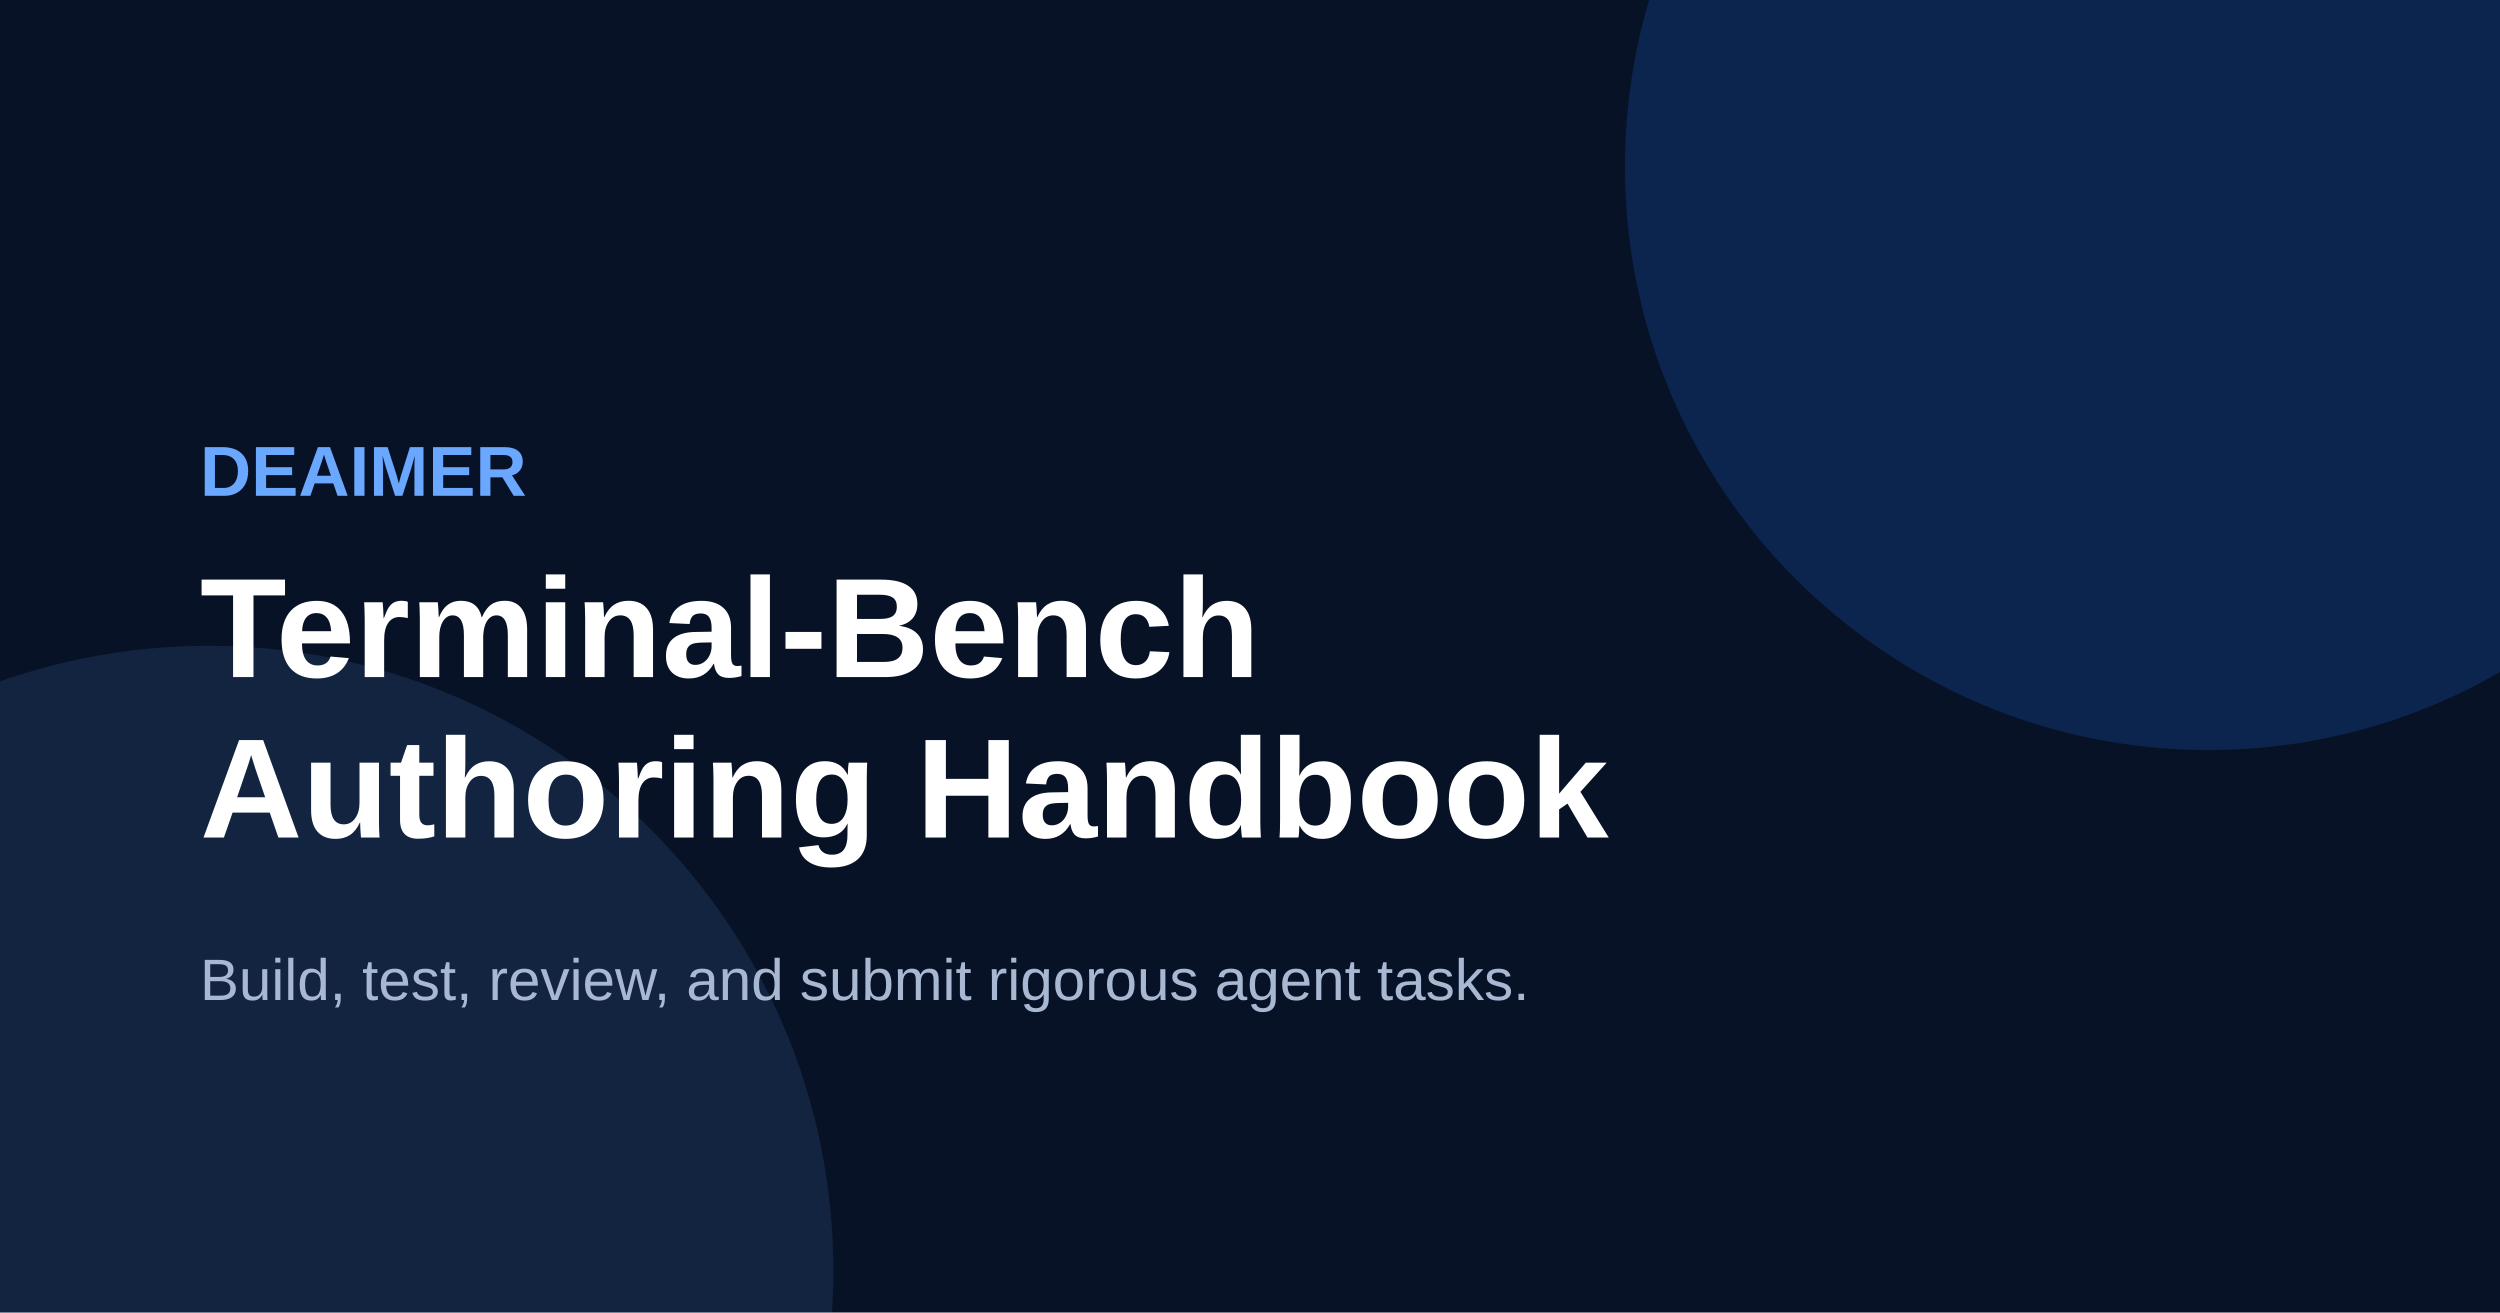
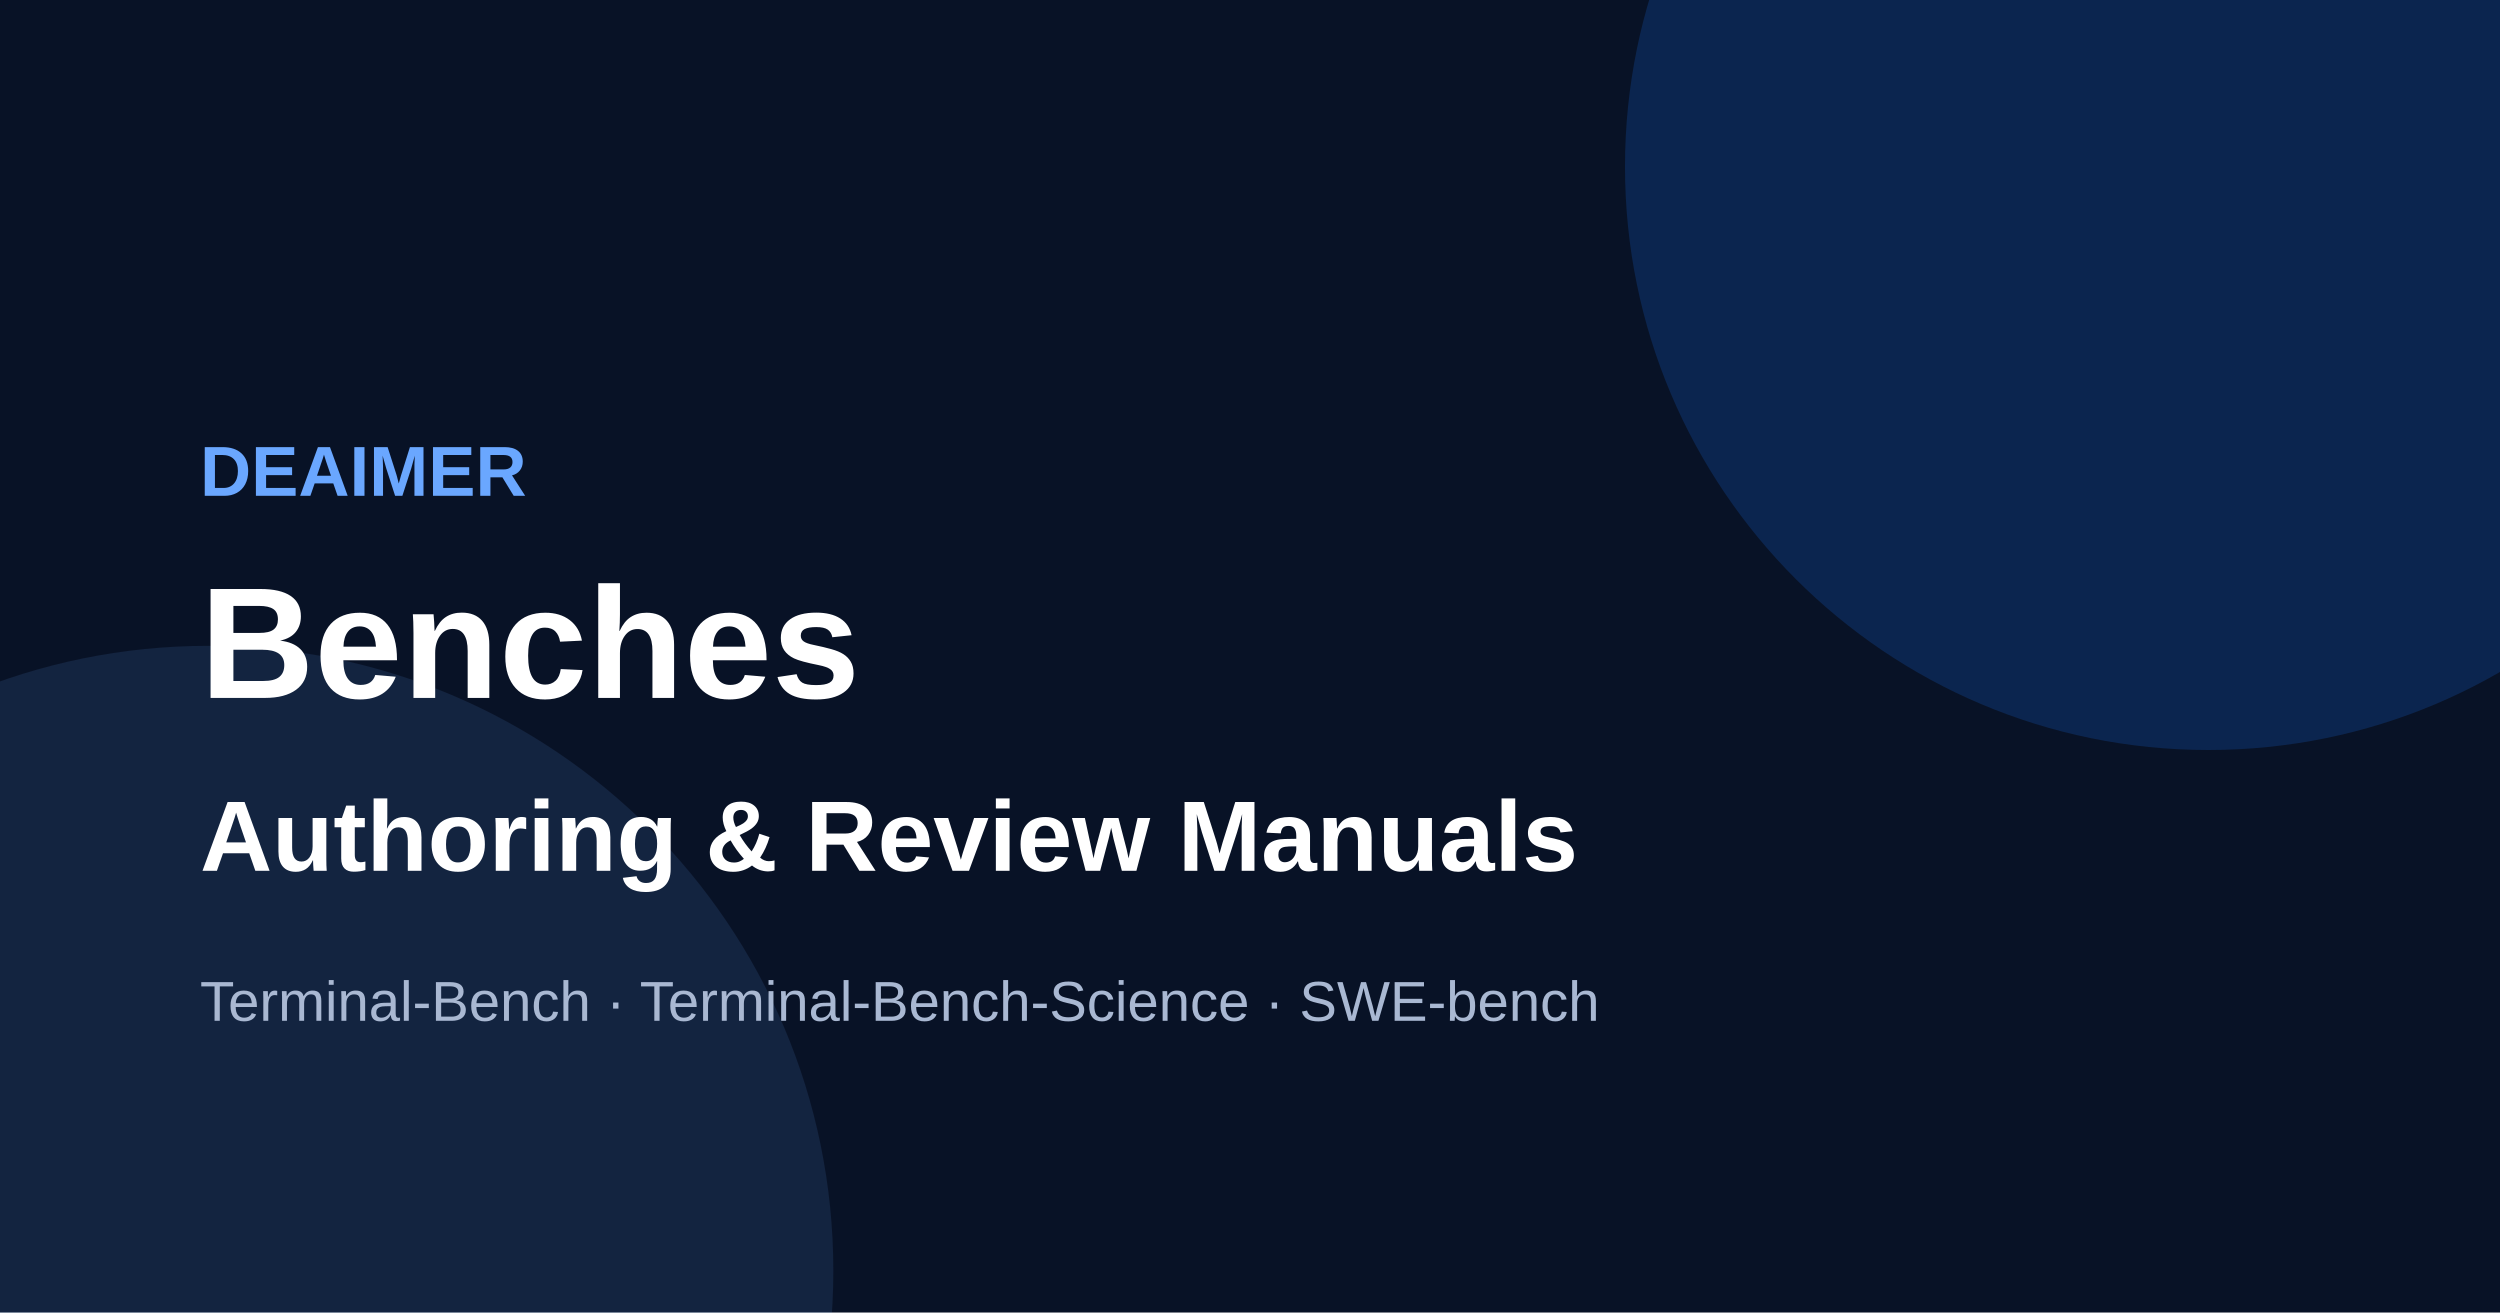
<svg xmlns="http://www.w3.org/2000/svg" width="1200" height="630" viewBox="0 0 1200 630">
  <rect width="1200" height="630" fill="#081226" />
  <circle cx="1060" cy="80" r="280" fill="#1769e0" opacity=".22" />
  <circle cx="100" cy="610" r="300" fill="#6aa7ff" opacity=".12" />
  <text x="96" y="238" fill="#6aa7ff" font-size="34" font-family="Arial" font-weight="700">DEAIMER</text>
-   <text x="96" y="325" fill="white" font-size="68" font-family="Arial" font-weight="700">Terminal-Bench</text>
-   <text x="96" y="402" fill="white" font-size="68" font-family="Arial" font-weight="700">Authoring Handbook</text>
-   <text x="96" y="480" fill="#a9b8d2" font-size="28" font-family="Arial">Build, test, review, and submit rigorous agent tasks.</text>
+   <text x="96" y="335" fill="white" font-size="76" font-family="Arial" font-weight="700">Benches</text>
+   <text x="96" y="418" fill="white" font-size="48" font-family="Arial" font-weight="700">Authoring &amp; Review Manuals</text>
+   <text x="96" y="490" fill="#a9b8d2" font-size="27" font-family="Arial">Terminal-Bench · Terminal-Bench-Science · SWE-bench</text>
</svg>
